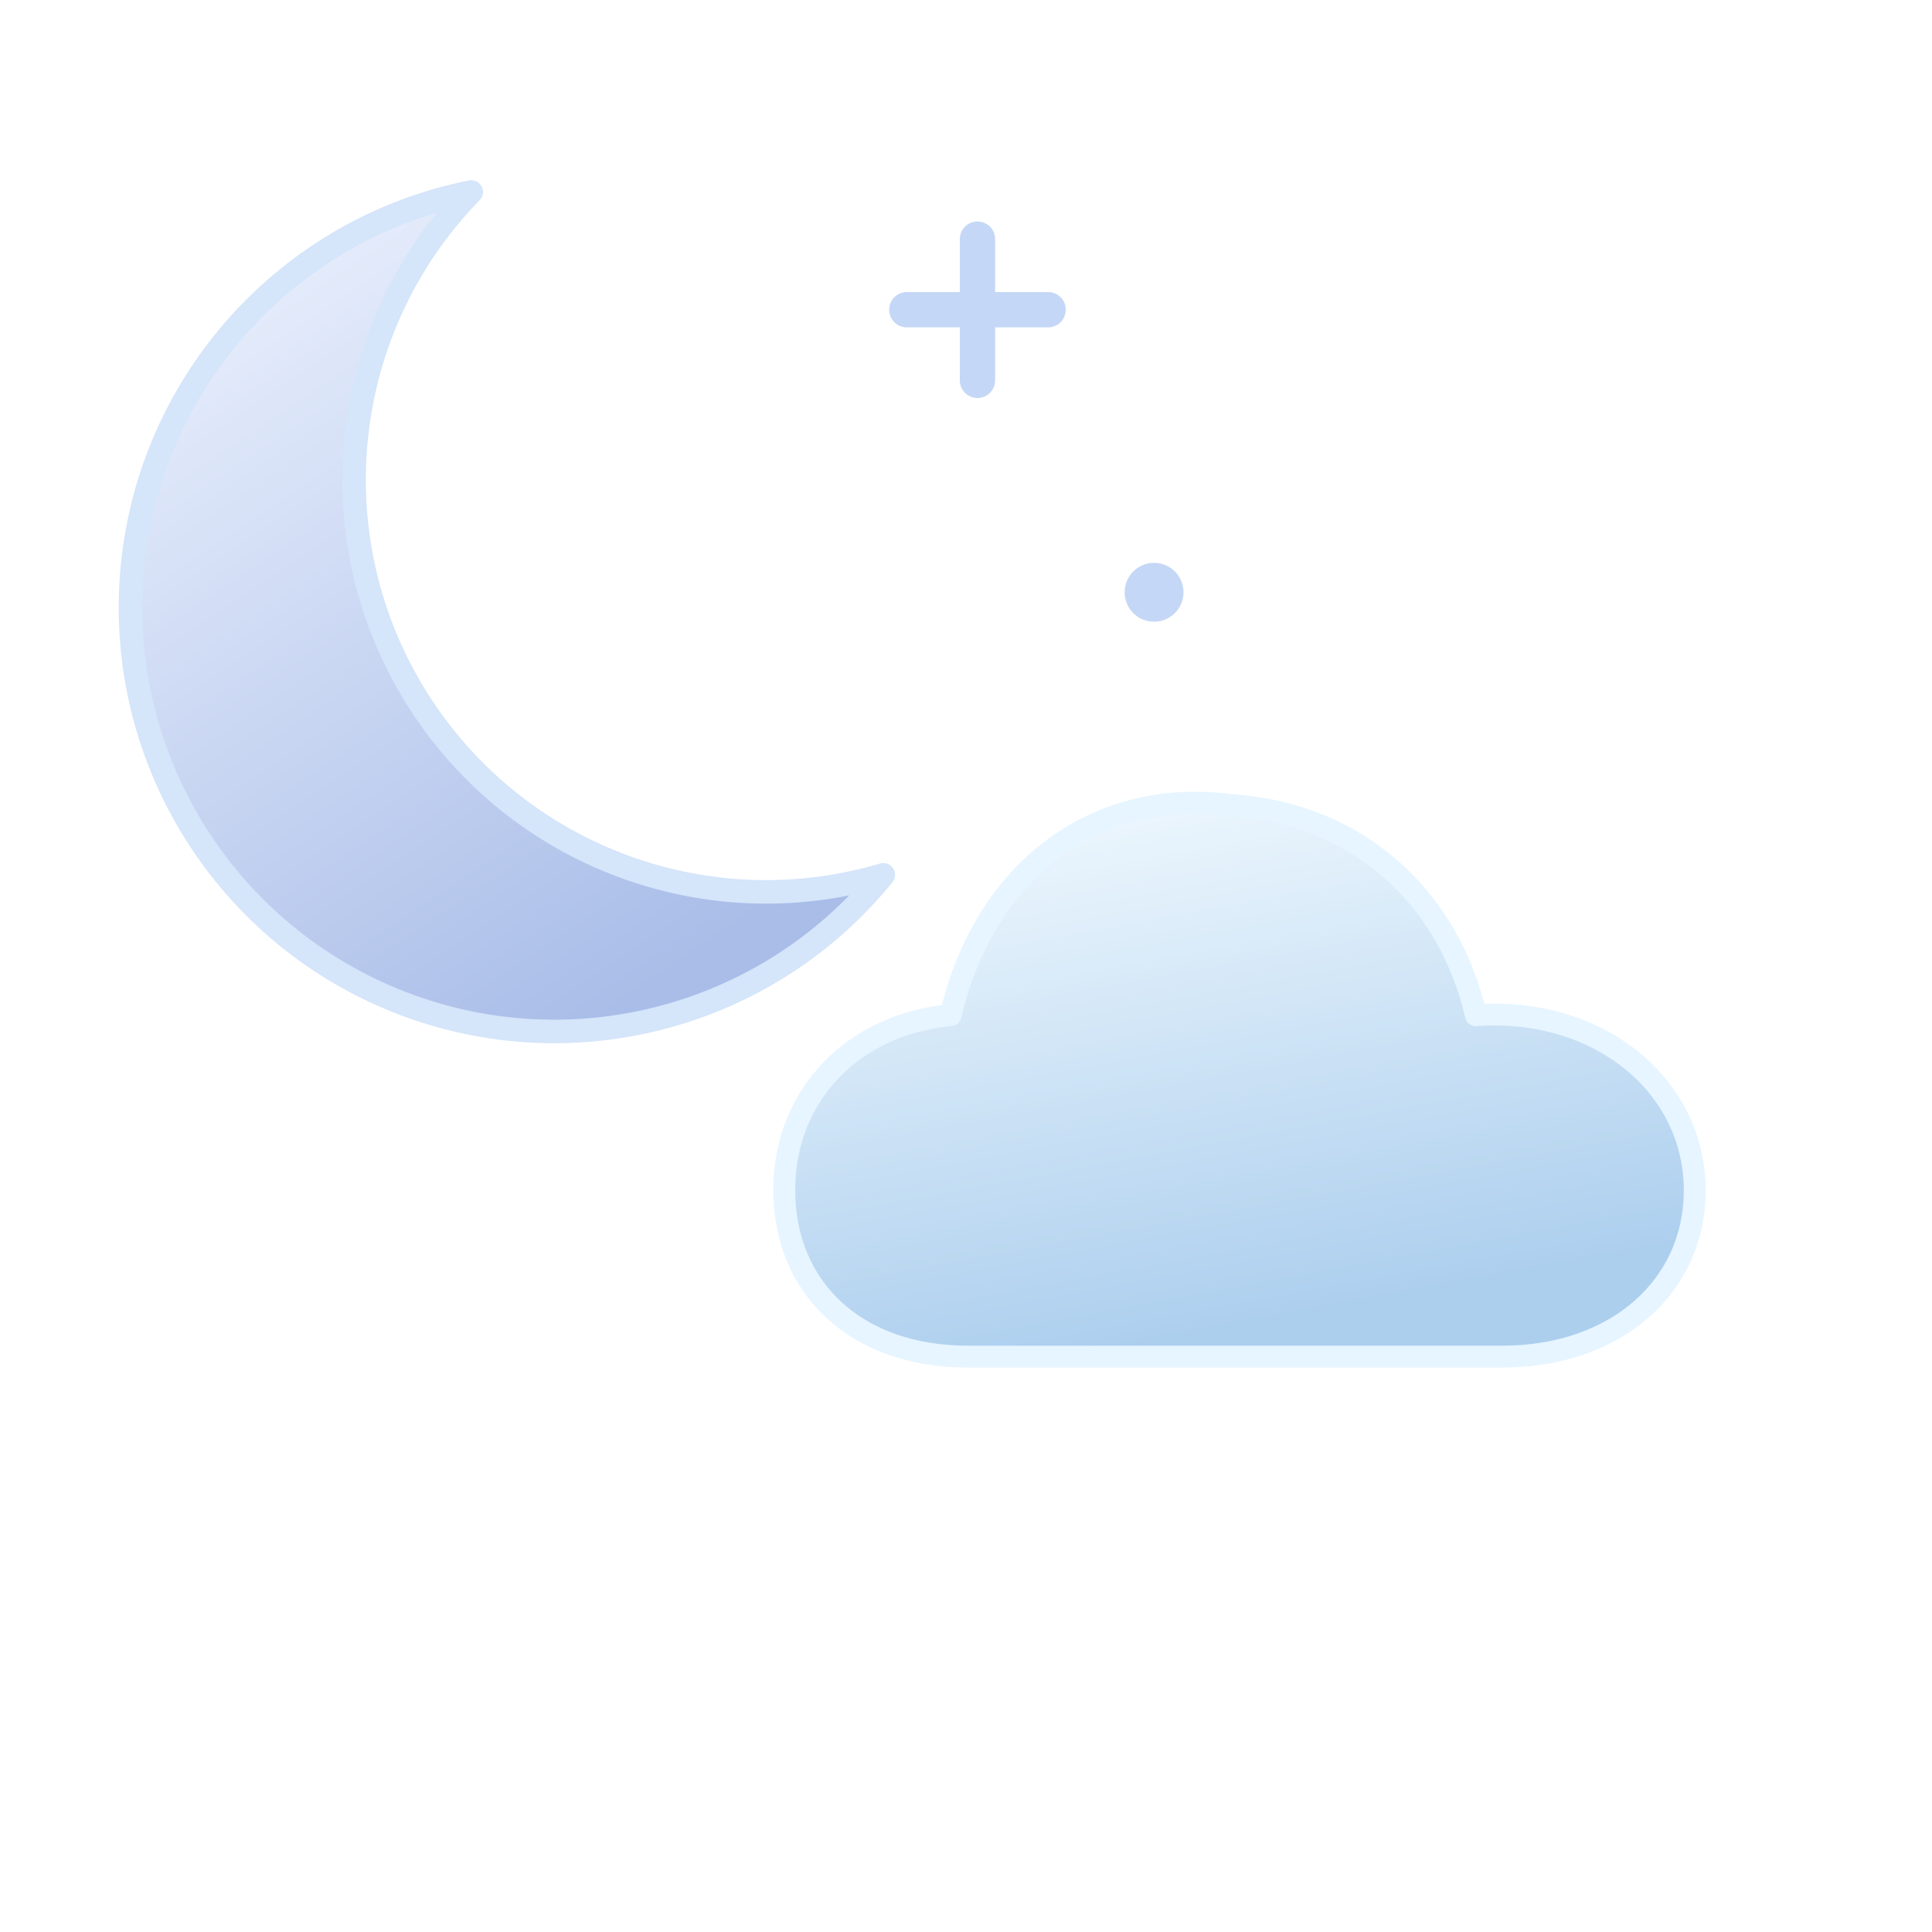
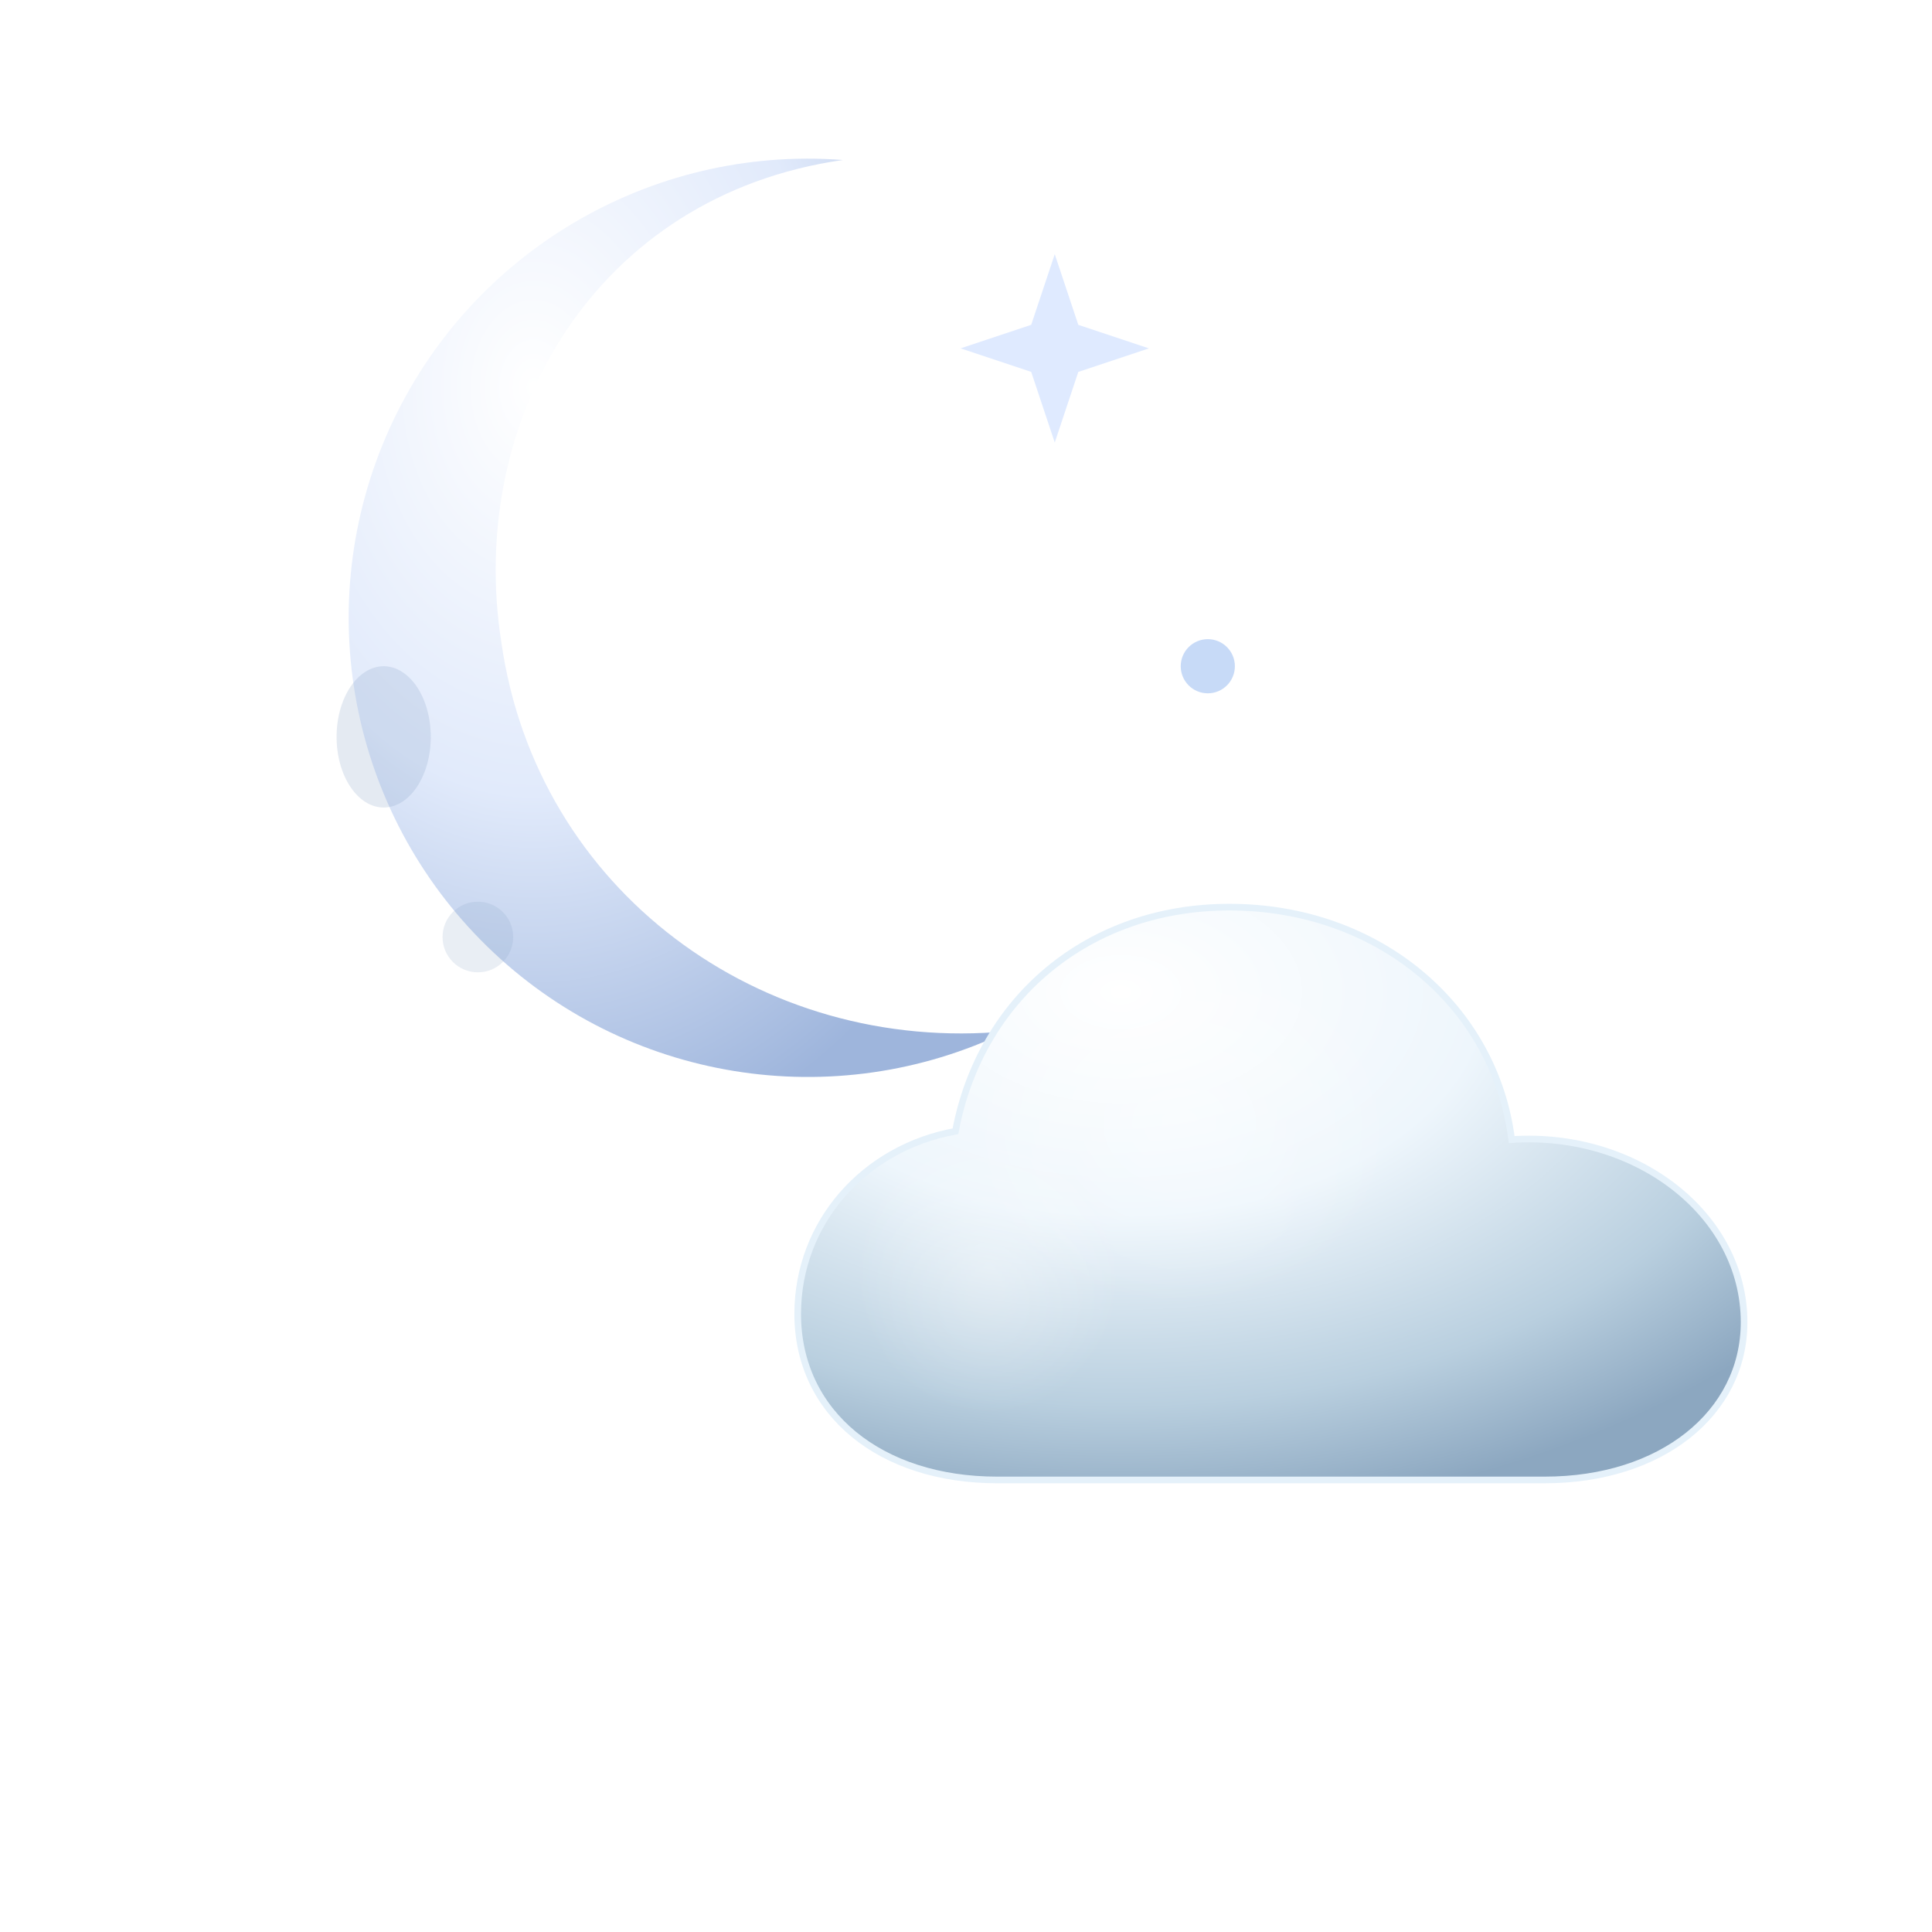
<svg xmlns="http://www.w3.org/2000/svg" viewBox="0 0 128 128" width="128" height="128">
  <defs>
-     <linearGradient id="cloud" x2="0.3" y2="1">
-       <stop stop-color="#f4fbff" />
-       <stop offset="1" stop-color="#adcfee" />
-     </linearGradient>
-     <linearGradient id="sun" x2=".7" y2="1">
-       <stop stop-color="#ffe694" />
-       <stop offset="1" stop-color="#ffb64c" />
-     </linearGradient>
-     <linearGradient id="water" x2=".4" y2="1">
-       <stop stop-color="#7ce3f5" />
-       <stop offset="1" stop-color="#3697ef" />
-     </linearGradient>
-     <linearGradient id="moon" x2=".6" y2="1">
-       <stop stop-color="#f0f5ff" />
-       <stop offset="1" stop-color="#a9bde8" />
-     </linearGradient>
+     <radialGradient id="sky-moon" cx=".28" cy=".25" r=".85">
+       <stop stop-color="#ffffff" />
+       <stop offset=".52" stop-color="#e1eafb" />
+       <stop offset="1" stop-color="#9eb5dc" />
+     </radialGradient>
+     <radialGradient id="sky-cloud" cx=".34" cy=".15" r=".92">
+       <stop stop-color="#ffffff" />
+       <stop offset=".42" stop-color="#eef6fc" />
+       <stop offset=".78" stop-color="#b9cfdf" />
+       <stop offset="1" stop-color="#8ca7c0" />
+     </radialGradient>
+     <radialGradient id="sky-highlight">
+       <stop stop-color="#ffffff" stop-opacity=".7" />
+       <stop offset="1" stop-color="#ffffff" stop-opacity="0" />
+     </radialGradient>
  </defs>
-   <g transform="translate(-7 -6) scale(.78)">
-     <path d="M84 82A35 35 0 0 1 49 24a36 36 0 1 0 35 58Z" fill="url(#moon)" stroke="#d5e5fa" stroke-width="2" stroke-linejoin="round" />
-     <path d="M92 28v12M86 34h12" fill="none" stroke="#c5d7f6" stroke-width="3" stroke-linecap="round" stroke-linejoin="round" />
-     <circle cx="107" cy="58" r="2.5" fill="#c5d7f6" stroke="none" stroke-width="2" />
+   <g transform="translate(-5 -5) scale(.78)">
+     <g data-symbol="moon">
+       <path d="M78 20C57 23 46 42 49 61c3 21 22 35 43 33A39 39 0 1 1 78 20Z" fill="url(#sky-moon)" />
+       <ellipse cx="39" cy="69" rx="4" ry="6" fill="#859fc2" opacity=".22" />
+       <circle cx="47" cy="86" r="3" fill="#859fc2" opacity=".18" />
+       <path d="m96 28 2 6 6 2-6 2-2 6-2-6-6-2 6-2Z" fill="#dfeaff" />
+       <circle cx="109" cy="63" r="2.3" fill="#c7daf7" />
+     </g>
  </g>
-   <g transform="translate(45 40) scale(.58)">
-     <path d="M33 86C20 86 12 78 12 67s8-19 19-20c4-17 17-26 32-24 15 1 25 11 28 24 14-1 25 8 25 20 0 11-9 19-22 19Z" fill="url(#cloud)" stroke="#e6f5ff" stroke-width="2.5" stroke-linejoin="round" />
+   <g transform="translate(49 48) scale(.55)">
+     <g data-symbol="cloud">
+       <path d="M31 91C17 91 7 83 7 71c0-11 8-20 19-22 3-16 16-27 33-27 18 0 32 12 34 28 15-1 28 9 28 22 0 11-10 19-24 19Z" fill="url(#sky-cloud)" stroke="#e5f1fa" stroke-width=".8" />
+       <ellipse cx="53" cy="48" rx="26" ry="22" fill="url(#sky-highlight)" opacity=".55" />
+       <ellipse cx="30" cy="66" rx="16" ry="17" fill="url(#sky-highlight)" opacity=".45" />
+     </g>
  </g>
</svg>
